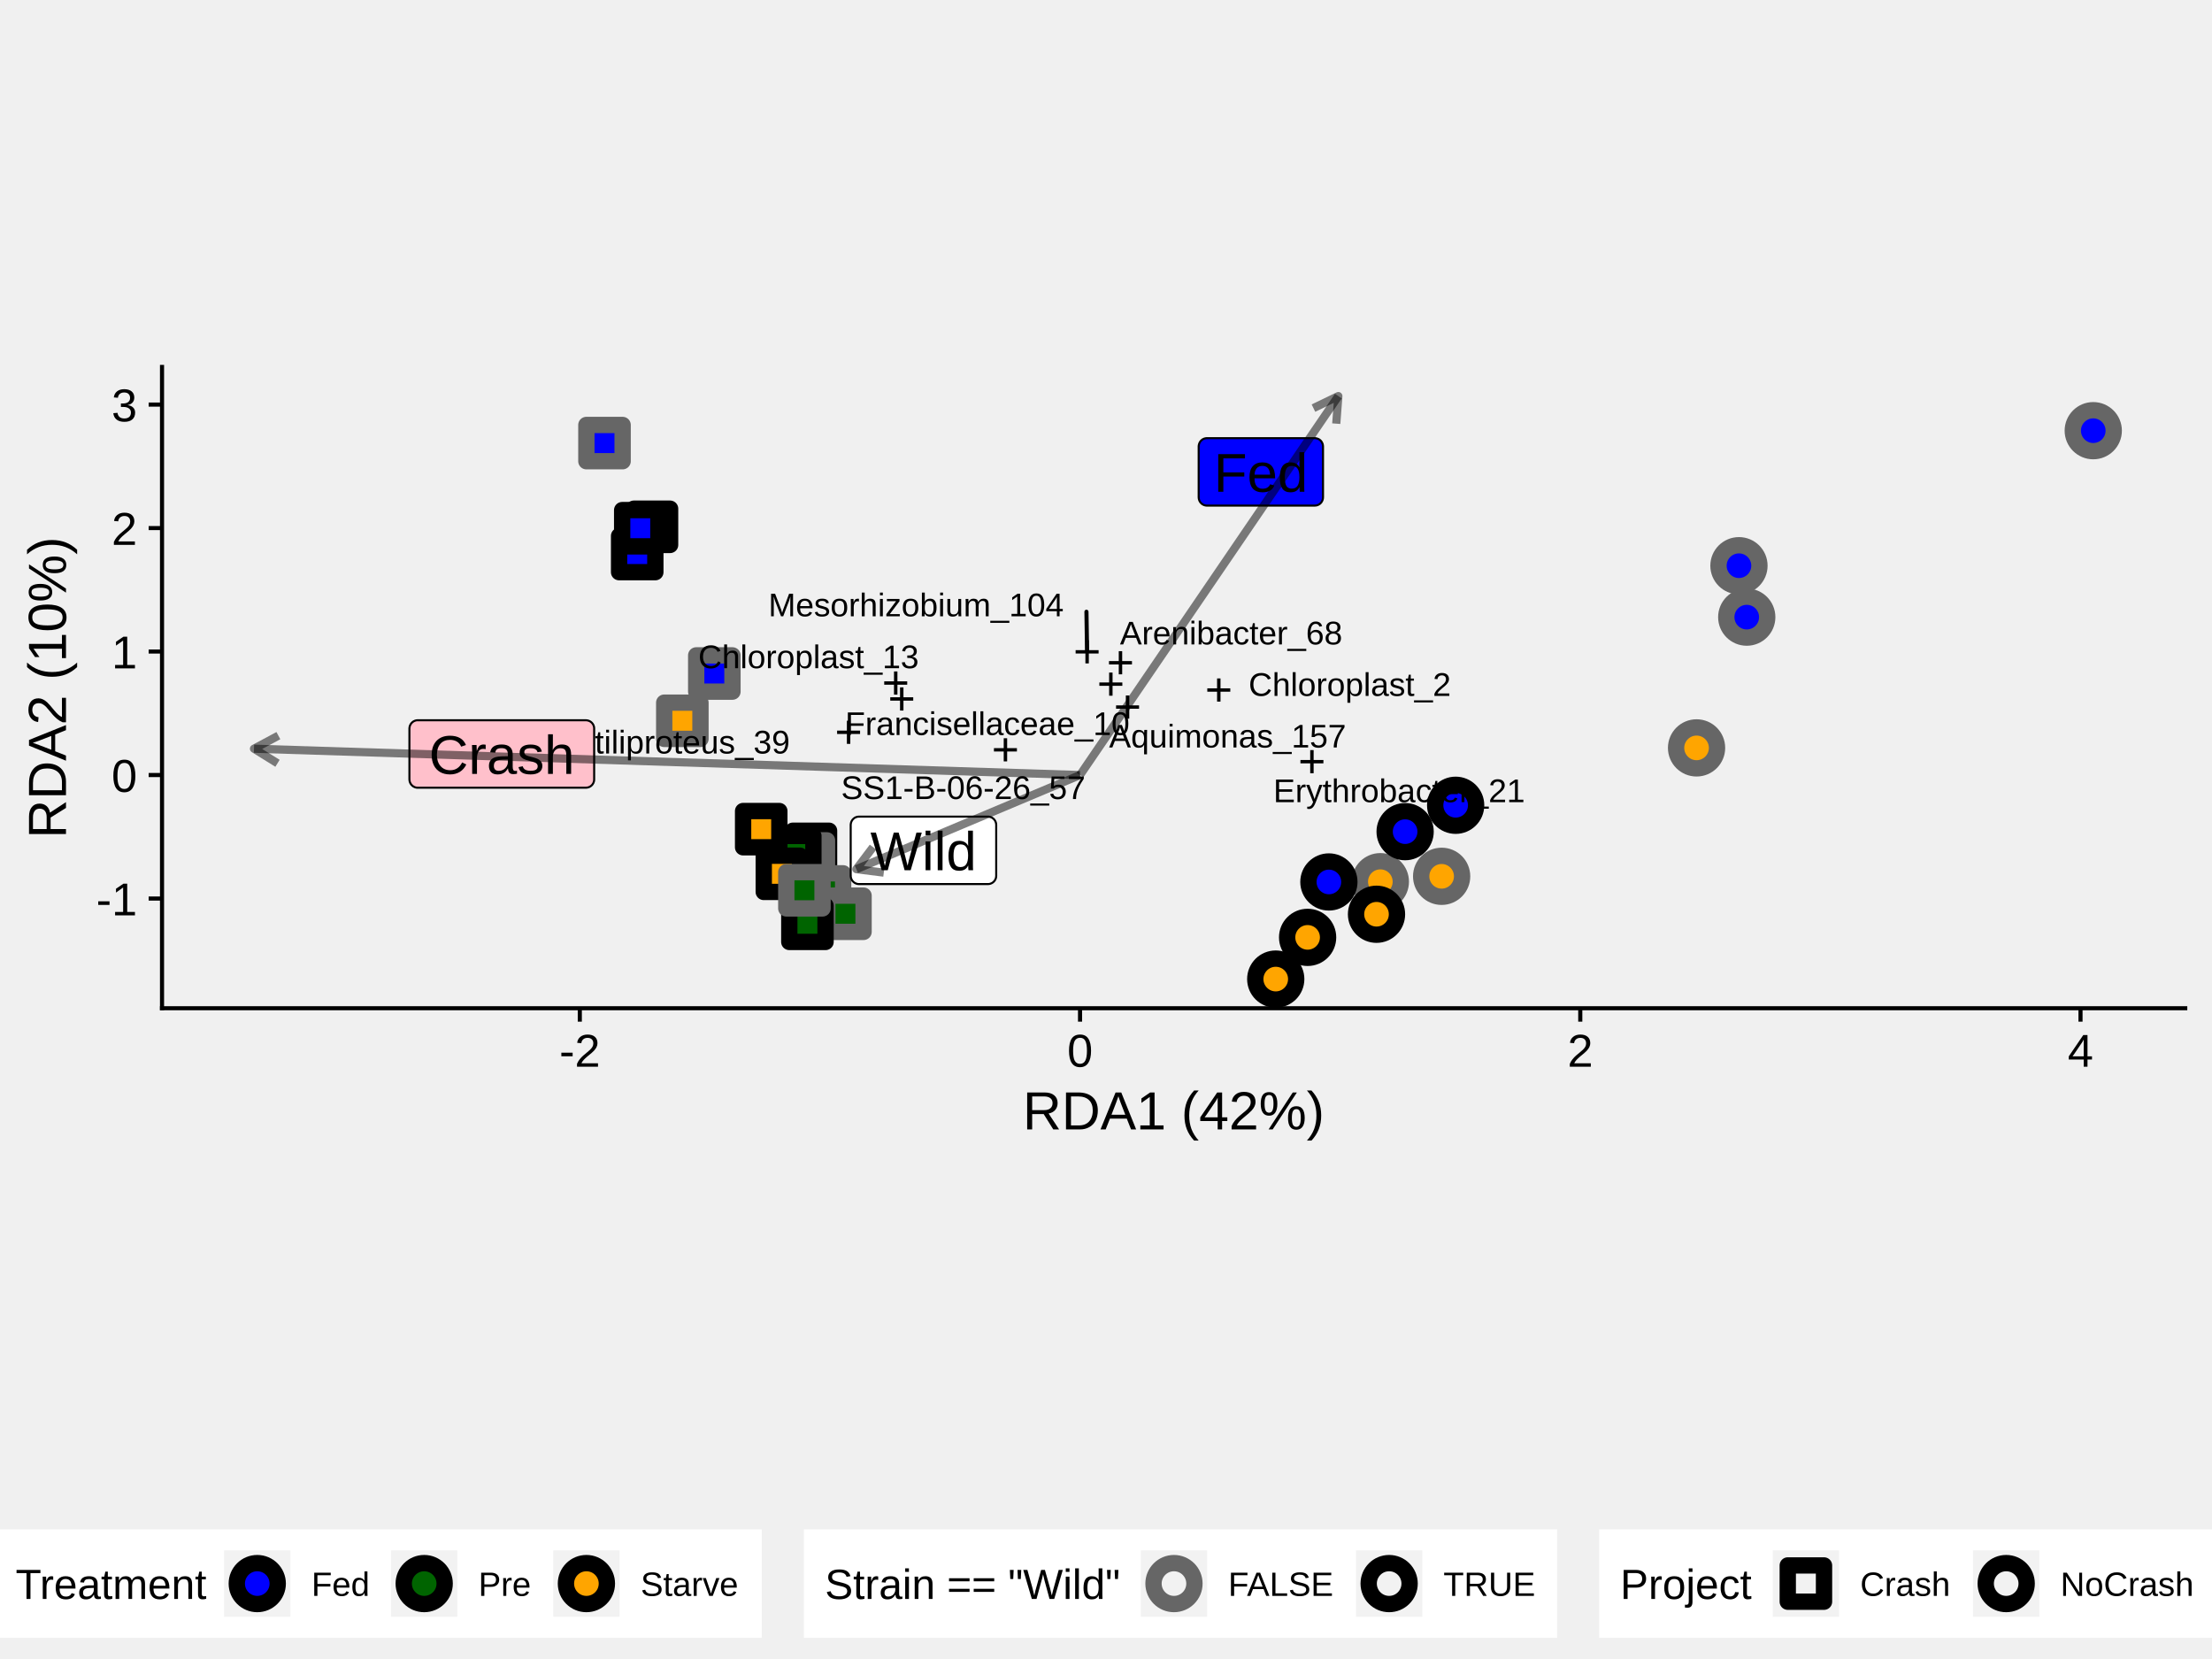
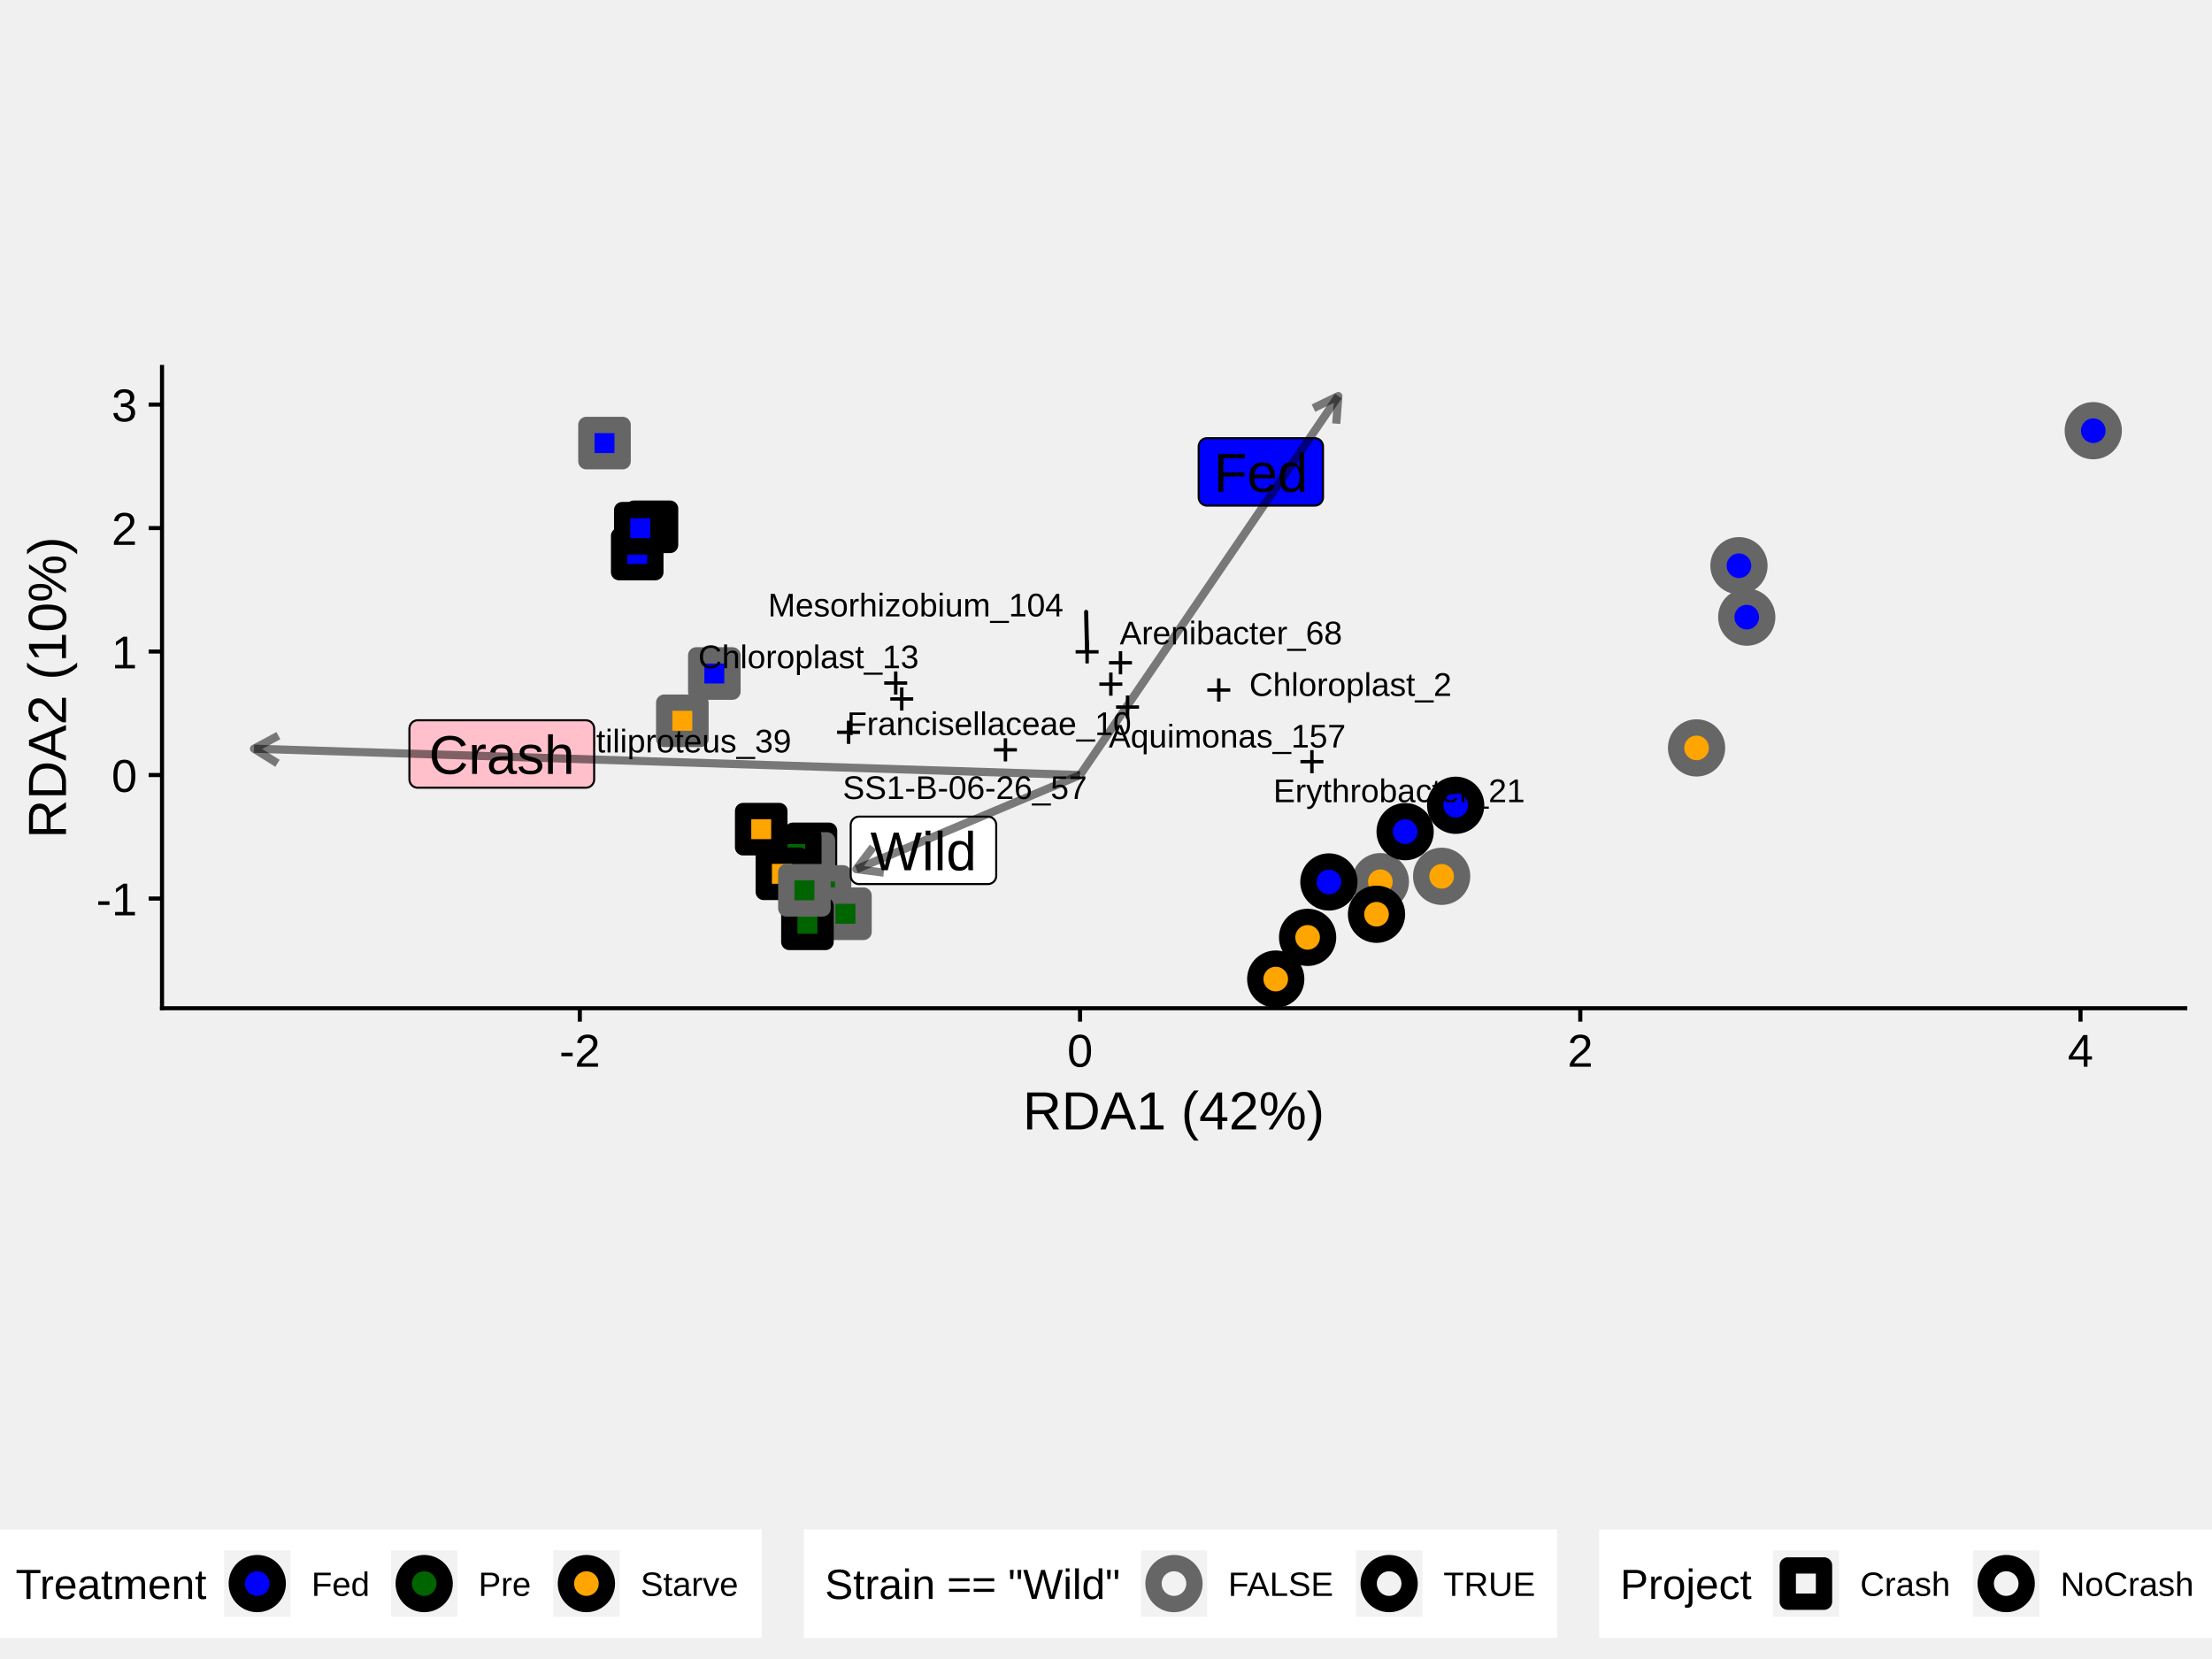
<svg xmlns="http://www.w3.org/2000/svg" class="svglite" width="576.00pt" height="432.00pt" viewBox="0 0 576.00 432.00">
  <defs>
    <style type="text/css">
    .svglite line, .svglite polyline, .svglite polygon, .svglite path, .svglite rect, .svglite circle {
      fill: none;
      stroke: #000000;
      stroke-linecap: round;
      stroke-linejoin: round;
      stroke-miterlimit: 10.00;
    }
  </style>
  </defs>
  <rect width="100%" height="100%" style="stroke: none; fill: none;" />
  <defs>
    <clipPath id="cpMC4wMHw1NzYuMDB8MC4wMHw0MzIuMDA=">
      <rect x="0.00" y="0.00" width="576.00" height="432.00" />
    </clipPath>
  </defs>
  <g clip-path="url(#cpMC4wMHw1NzYuMDB8MC4wMHw0MzIuMDA=)">
</g>
  <defs>
    <clipPath id="cpMC4wMHw1NzYuMDB8ODguNTh8MzA0LjE1">
      <rect x="0.00" y="88.58" width="576.00" height="215.57" />
    </clipPath>
  </defs>
  <g clip-path="url(#cpMC4wMHw1NzYuMDB8ODguNTh8MzA0LjE1)">
</g>
  <g clip-path="url(#cpMC4wMHw1NzYuMDB8MC4wMHw0MzIuMDA=)">
</g>
  <defs>
    <clipPath id="cpNDIuMTl8NTY5LjAzfDk1LjU1fDI2Mi41NA==">
      <rect x="42.19" y="95.55" width="526.83" height="166.99" />
    </clipPath>
  </defs>
  <g clip-path="url(#cpNDIuMTl8NTY5LjAzfDk1LjU1fDI2Mi41NA==)">
    <rect x="209.49" y="230.16" width="9.44" height="9.44" style="stroke-width: 4.25; fill: #FFA500;" />
    <rect x="206.45" y="216.32" width="9.44" height="9.44" style="stroke-width: 4.25; fill: #006400;" />
    <rect x="205.91" y="218.83" width="9.44" height="9.44" style="stroke-width: 4.25; stroke: #666666; fill: #FFA500;" />
    <rect x="210.11" y="227.41" width="9.44" height="9.44" style="stroke-width: 4.25; stroke: #666666; fill: #006400;" />
    <rect x="215.43" y="233.22" width="9.44" height="9.44" style="stroke-width: 4.25; stroke: #666666; fill: #006400;" />
    <rect x="205.53" y="235.84" width="9.44" height="9.44" style="stroke-width: 4.25; fill: #006400;" />
    <rect x="202.37" y="217.68" width="9.44" height="9.44" style="stroke-width: 4.25; fill: #006400;" />
    <rect x="181.29" y="170.66" width="9.44" height="9.44" style="stroke-width: 4.25; stroke: #666666; fill: #0000FF;" />
    <rect x="161.21" y="139.55" width="9.44" height="9.44" style="stroke-width: 4.25; fill: #0000FF;" />
    <rect x="152.69" y="110.66" width="9.44" height="9.44" style="stroke-width: 4.25; stroke: #666666; fill: #0000FF;" />
    <rect x="165.05" y="132.46" width="9.44" height="9.44" style="stroke-width: 4.25; fill: #0000FF;" />
    <rect x="198.88" y="222.82" width="9.44" height="9.44" style="stroke-width: 4.25; fill: #FFA500;" />
    <rect x="204.75" y="227.11" width="9.44" height="9.44" style="stroke-width: 4.25; stroke: #666666; fill: #006400;" />
    <rect x="193.50" y="211.19" width="9.44" height="9.44" style="stroke-width: 4.25; fill: #FFA500;" />
    <rect x="172.96" y="182.97" width="9.44" height="9.44" style="stroke-width: 4.25; stroke: #666666; fill: #FFA500;" />
    <rect x="162.01" y="132.83" width="9.44" height="9.44" style="stroke-width: 4.25; fill: #0000FF;" />
    <circle cx="359.44" cy="229.59" r="5.33" style="stroke-width: 4.25; stroke: #666666; fill: #FFA500;" />
    <circle cx="441.78" cy="194.75" r="5.33" style="stroke-width: 4.25; stroke: #666666; fill: #FFA500;" />
    <circle cx="454.85" cy="160.70" r="5.33" style="stroke-width: 4.25; stroke: #666666; fill: #0000FF;" />
    <circle cx="332.20" cy="254.95" r="5.33" style="stroke-width: 4.25; fill: #FFA500;" />
    <circle cx="379.05" cy="209.69" r="5.33" style="stroke-width: 4.25; fill: #0000FF;" />
    <circle cx="346.04" cy="229.66" r="5.33" style="stroke-width: 4.25; fill: #0000FF;" />
    <circle cx="375.40" cy="228.19" r="5.33" style="stroke-width: 4.25; stroke: #666666; fill: #FFA500;" />
    <circle cx="452.82" cy="147.31" r="5.33" style="stroke-width: 4.25; stroke: #666666; fill: #0000FF;" />
    <circle cx="545.08" cy="112.15" r="5.33" style="stroke-width: 4.25; stroke: #666666; fill: #0000FF;" />
    <circle cx="365.89" cy="216.56" r="5.33" style="stroke-width: 4.25; fill: #0000FF;" />
    <circle cx="340.50" cy="244.09" r="5.33" style="stroke-width: 4.25; fill: #FFA500;" />
    <circle cx="358.44" cy="238.07" r="5.33" style="stroke-width: 4.25; fill: #FFA500;" />
    <text x="293.61" y="188.21" text-anchor="middle" style="font-size: 12.33px; font-family: Arimo;" textLength="10.32px" lengthAdjust="spacingAndGlyphs">+</text>
    <text x="261.81" y="199.34" text-anchor="middle" style="font-size: 12.33px; font-family: Arimo;" textLength="10.32px" lengthAdjust="spacingAndGlyphs">+</text>
    <text x="283.08" y="173.83" text-anchor="middle" style="font-size: 12.33px; font-family: Arimo;" textLength="10.32px" lengthAdjust="spacingAndGlyphs">+</text>
    <text x="233.24" y="181.95" text-anchor="middle" style="font-size: 12.33px; font-family: Arimo;" textLength="10.32px" lengthAdjust="spacingAndGlyphs">+</text>
    <text x="220.97" y="194.78" text-anchor="middle" style="font-size: 12.33px; font-family: Arimo;" textLength="10.32px" lengthAdjust="spacingAndGlyphs">+</text>
    <text x="289.26" y="182.24" text-anchor="middle" style="font-size: 12.33px; font-family: Arimo;" textLength="10.32px" lengthAdjust="spacingAndGlyphs">+</text>
    <text x="234.81" y="186.10" text-anchor="middle" style="font-size: 12.33px; font-family: Arimo;" textLength="10.32px" lengthAdjust="spacingAndGlyphs">+</text>
    <text x="341.62" y="202.43" text-anchor="middle" style="font-size: 12.33px; font-family: Arimo;" textLength="10.32px" lengthAdjust="spacingAndGlyphs">+</text>
    <text x="317.37" y="183.77" text-anchor="middle" style="font-size: 12.33px; font-family: Arimo;" textLength="10.32px" lengthAdjust="spacingAndGlyphs">+</text>
    <text x="291.77" y="176.67" text-anchor="middle" style="font-size: 12.33px; font-family: Arimo;" textLength="10.32px" lengthAdjust="spacingAndGlyphs">+</text>
-     <line x1="282.91" y1="159.30" x2="283.07" y2="169.49" style="stroke-width: 1.07;" />
-     <text x="319.67" y="194.65" text-anchor="middle" style="font-size: 8.54px; font-family: Arimo;" textLength="68.04px" lengthAdjust="spacingAndGlyphs">Aquimonas_157</text>
-     <text x="250.82" y="208.07" text-anchor="middle" style="font-size: 8.54px; font-family: Arimo;" textLength="67.90px" lengthAdjust="spacingAndGlyphs">SS1-B-06-26_57</text>
-     <text x="238.54" y="160.49" text-anchor="middle" style="font-size: 8.54px; font-family: Arimo;" textLength="85.15px" lengthAdjust="spacingAndGlyphs">Mesorhizobium_104</text>
-     <text x="210.54" y="174.00" text-anchor="middle" style="font-size: 8.54px; font-family: Arimo;" textLength="63.42px" lengthAdjust="spacingAndGlyphs">Chloroplast_13</text>
-     <text x="174.36" y="196.21" text-anchor="middle" style="font-size: 8.54px; font-family: Arimo;" textLength="70.56px" lengthAdjust="spacingAndGlyphs">Motiliproteus_39</text>
-     <text x="257.11" y="191.40" text-anchor="middle" style="font-size: 8.54px; font-family: Arimo;" textLength="80.70px" lengthAdjust="spacingAndGlyphs">Francisellaceae_10</text>
+     <line x1="282.83" y1="159.33" x2="283.07" y2="169.49" style="stroke-width: 1.07;" />
+     <text x="319.57" y="194.65" text-anchor="middle" style="font-size: 8.54px; font-family: Arimo;" textLength="68.04px" lengthAdjust="spacingAndGlyphs">Aquimonas_157</text>
+     <text x="251.25" y="208.06" text-anchor="middle" style="font-size: 8.54px; font-family: Arimo;" textLength="67.90px" lengthAdjust="spacingAndGlyphs">SS1-B-06-26_57</text>
+     <text x="238.45" y="160.52" text-anchor="middle" style="font-size: 8.54px; font-family: Arimo;" textLength="85.15px" lengthAdjust="spacingAndGlyphs">Mesorhizobium_104</text>
+     <text x="210.53" y="174.00" text-anchor="middle" style="font-size: 8.54px; font-family: Arimo;" textLength="63.42px" lengthAdjust="spacingAndGlyphs">Chloroplast_13</text>
+     <text x="174.73" y="195.94" text-anchor="middle" style="font-size: 8.54px; font-family: Arimo;" textLength="70.56px" lengthAdjust="spacingAndGlyphs">Motiliproteus_39</text>
+     <text x="257.55" y="191.40" text-anchor="middle" style="font-size: 8.54px; font-family: Arimo;" textLength="80.70px" lengthAdjust="spacingAndGlyphs">Francisellaceae_10</text>
    <text x="364.33" y="208.88" text-anchor="middle" style="font-size: 8.54px; font-family: Arimo;" textLength="73.81px" lengthAdjust="spacingAndGlyphs">Erythrobacter_21</text>
-     <text x="351.48" y="181.21" text-anchor="middle" style="font-size: 8.54px; font-family: Arimo;" textLength="57.99px" lengthAdjust="spacingAndGlyphs">Chloroplast_2</text>
-     <text x="320.60" y="167.81" text-anchor="middle" style="font-size: 8.54px; font-family: Arimo;" textLength="64.75px" lengthAdjust="spacingAndGlyphs">Arenibacter_68</text>
+     <text x="351.66" y="181.22" text-anchor="middle" style="font-size: 8.54px; font-family: Arimo;" textLength="57.99px" lengthAdjust="spacingAndGlyphs">Chloroplast_2</text>
+     <text x="320.55" y="167.79" text-anchor="middle" style="font-size: 8.54px; font-family: Arimo;" textLength="64.75px" lengthAdjust="spacingAndGlyphs">Arenibacter_68</text>
    <polygon points="108.77,205.12 152.56,205.12 152.48,205.12 152.82,205.10 153.17,205.03 153.49,204.91 153.79,204.74 154.06,204.52 154.29,204.26 154.48,203.96 154.61,203.64 154.70,203.31 154.72,202.96 154.72,202.96 154.72,189.71 154.72,189.71 154.70,189.36 154.61,189.03 154.48,188.71 154.29,188.41 154.06,188.15 153.79,187.93 153.49,187.76 153.17,187.64 152.82,187.57 152.56,187.55 108.77,187.55 109.03,187.57 108.69,187.55 108.34,187.59 108.01,187.69 107.69,187.84 107.41,188.04 107.16,188.28 106.95,188.56 106.79,188.86 106.68,189.19 106.62,189.54 106.61,189.71 106.61,202.96 106.62,202.79 106.62,203.13 106.68,203.48 106.79,203.81 106.95,204.11 107.16,204.39 107.41,204.63 107.69,204.83 108.01,204.98 108.34,205.08 108.69,205.12 " style="stroke-width: 0.53; fill: #FFC0CB;" />
    <text x="130.67" y="201.52" text-anchor="middle" style="font-size: 14.23px; font-family: Arimo;" textLength="40.91px" lengthAdjust="spacingAndGlyphs">Crash</text>
    <polygon points="223.68,230.21 257.25,230.21 257.16,230.21 257.51,230.20 257.85,230.13 258.18,230.00 258.48,229.83 258.75,229.61 258.98,229.35 259.16,229.06 259.30,228.74 259.38,228.40 259.41,228.05 259.41,228.05 259.41,214.80 259.41,214.80 259.38,214.46 259.30,214.12 259.16,213.80 258.98,213.51 258.75,213.25 258.48,213.03 258.18,212.85 257.85,212.73 257.51,212.66 257.25,212.64 223.68,212.64 223.94,212.66 223.60,212.65 223.25,212.69 222.92,212.78 222.60,212.93 222.32,213.13 222.07,213.37 221.86,213.65 221.70,213.96 221.59,214.29 221.53,214.63 221.52,214.80 221.52,228.05 221.53,227.88 221.53,228.23 221.59,228.57 221.70,228.90 221.86,229.21 222.07,229.48 222.32,229.72 222.60,229.92 222.92,230.07 223.25,230.17 223.60,230.21 " style="stroke-width: 0.53; fill: #FFFFFF;" />
    <text x="240.47" y="226.61" text-anchor="middle" style="font-size: 14.23px; font-family: Arimo;" textLength="30.69px" lengthAdjust="spacingAndGlyphs">Wild</text>
    <polygon points="314.29,131.66 342.35,131.66 342.27,131.66 342.61,131.64 342.95,131.58 343.28,131.45 343.58,131.28 343.85,131.06 344.08,130.80 344.26,130.50 344.40,130.18 344.48,129.85 344.51,129.50 344.51,129.50 344.51,116.25 344.51,116.25 344.48,115.91 344.40,115.57 344.26,115.25 344.08,114.95 343.85,114.69 343.58,114.47 343.28,114.30 342.95,114.18 342.61,114.11 342.35,114.09 314.29,114.09 314.55,114.11 314.21,114.09 313.86,114.14 313.53,114.23 313.21,114.38 312.93,114.58 312.68,114.82 312.47,115.10 312.31,115.41 312.20,115.74 312.14,116.08 312.13,116.25 312.13,129.50 312.14,129.33 312.14,129.67 312.20,130.02 312.31,130.35 312.47,130.66 312.68,130.93 312.93,131.17 313.21,131.37 313.53,131.52 313.86,131.62 314.21,131.66 " style="stroke-width: 0.53; fill: #0000FF;" />
    <text x="328.32" y="128.06" text-anchor="middle" style="font-size: 14.23px; font-family: Arimo;" textLength="25.18px" lengthAdjust="spacingAndGlyphs">Fed</text>
    <line x1="281.24" y1="201.82" x2="66.14" y2="194.96" style="stroke-width: 2.13; stroke: #000000; stroke-opacity: 0.50; stroke-linecap: butt;" />
    <polyline points="72.49,191.56 66.14,194.96 72.26,198.76 " style="stroke-width: 2.13; stroke: #000000; stroke-opacity: 0.50; stroke-linecap: butt;" />
    <line x1="281.24" y1="201.82" x2="222.99" y2="226.33" style="stroke-width: 2.13; stroke: #000000; stroke-opacity: 0.50; stroke-linecap: butt;" />
    <polyline points="227.34,220.59 222.99,226.33 230.14,227.23 " style="stroke-width: 2.13; stroke: #000000; stroke-opacity: 0.50; stroke-linecap: butt;" />
    <line x1="281.24" y1="201.82" x2="348.50" y2="103.14" style="stroke-width: 2.13; stroke: #000000; stroke-opacity: 0.50; stroke-linecap: butt;" />
    <polyline points="347.96,110.32 348.50,103.14 342.02,106.27 " style="stroke-width: 2.13; stroke: #000000; stroke-opacity: 0.50; stroke-linecap: butt;" />
  </g>
  <g clip-path="url(#cpMC4wMHw1NzYuMDB8MC4wMHw0MzIuMDA=)">
    <polyline points="42.19,262.54 42.19,95.55 " style="stroke-width: 1.07; stroke-linecap: square;" />
    <text x="35.72" y="238.35" text-anchor="end" style="font-size: 12.00px; font-family: Arimo;" textLength="11.97px" lengthAdjust="spacingAndGlyphs">-1</text>
    <text x="35.72" y="206.19" text-anchor="end" style="font-size: 12.00px; font-family: Arimo;" textLength="7.64px" lengthAdjust="spacingAndGlyphs">0</text>
    <text x="35.72" y="174.04" text-anchor="end" style="font-size: 12.00px; font-family: Arimo;" textLength="7.64px" lengthAdjust="spacingAndGlyphs">1</text>
    <text x="35.72" y="141.88" text-anchor="end" style="font-size: 12.00px; font-family: Arimo;" textLength="7.64px" lengthAdjust="spacingAndGlyphs">2</text>
    <text x="35.72" y="109.72" text-anchor="end" style="font-size: 12.00px; font-family: Arimo;" textLength="7.64px" lengthAdjust="spacingAndGlyphs">3</text>
    <polyline points="38.71,233.98 42.19,233.98 " style="stroke-width: 1.07; stroke-linecap: butt;" />
    <polyline points="38.71,201.82 42.19,201.82 " style="stroke-width: 1.07; stroke-linecap: butt;" />
    <polyline points="38.71,169.66 42.19,169.66 " style="stroke-width: 1.07; stroke-linecap: butt;" />
    <polyline points="38.71,137.51 42.19,137.51 " style="stroke-width: 1.07; stroke-linecap: butt;" />
    <polyline points="38.71,105.35 42.19,105.35 " style="stroke-width: 1.07; stroke-linecap: butt;" />
    <polyline points="42.19,262.54 569.03,262.54 " style="stroke-width: 1.07; stroke-linecap: square;" />
    <polyline points="150.98,266.03 150.98,262.54 " style="stroke-width: 1.07; stroke-linecap: butt;" />
    <polyline points="281.24,266.03 281.24,262.54 " style="stroke-width: 1.07; stroke-linecap: butt;" />
    <polyline points="411.50,266.03 411.50,262.54 " style="stroke-width: 1.07; stroke-linecap: butt;" />
    <polyline points="541.76,266.03 541.76,262.54 " style="stroke-width: 1.07; stroke-linecap: butt;" />
    <text x="150.98" y="277.77" text-anchor="middle" style="font-size: 12.00px; font-family: Arimo;" textLength="11.97px" lengthAdjust="spacingAndGlyphs">-2</text>
    <text x="281.24" y="277.77" text-anchor="middle" style="font-size: 12.00px; font-family: Arimo;" textLength="7.64px" lengthAdjust="spacingAndGlyphs">0</text>
    <text x="411.50" y="277.77" text-anchor="middle" style="font-size: 12.00px; font-family: Arimo;" textLength="7.64px" lengthAdjust="spacingAndGlyphs">2</text>
    <text x="541.76" y="277.77" text-anchor="middle" style="font-size: 12.00px; font-family: Arimo;" textLength="7.64px" lengthAdjust="spacingAndGlyphs">4</text>
    <text x="305.61" y="294.10" text-anchor="middle" style="font-size: 14.00px; font-family: Arimo;" textLength="85.22px" lengthAdjust="spacingAndGlyphs">RDA1 (42%)</text>
    <text transform="translate(17.18,179.05) rotate(-90)" text-anchor="middle" style="font-size: 14.00px; font-family: Arimo;" textLength="85.22px" lengthAdjust="spacingAndGlyphs">RDA2 (10%)</text>
    <rect x="-1.42" y="398.24" width="199.78" height="28.24" style="stroke-width: 1.07; stroke: none; fill: #FFFFFF;" />
    <text x="4.06" y="416.37" style="font-size: 11.00px; font-family: Arimo;" textLength="55.96px" lengthAdjust="spacingAndGlyphs">Treatment</text>
    <rect x="58.35" y="403.72" width="17.28" height="17.28" style="stroke-width: 1.07; stroke: none; fill: #F2F2F2;" />
    <circle cx="66.99" cy="412.36" r="5.33" style="stroke-width: 4.25; fill: #0000FF;" />
    <rect x="101.82" y="403.72" width="17.28" height="17.28" style="stroke-width: 1.07; stroke: none; fill: #F2F2F2;" />
    <circle cx="110.46" cy="412.36" r="5.33" style="stroke-width: 4.25; fill: #006400;" />
    <rect x="144.06" y="403.72" width="17.28" height="17.28" style="stroke-width: 1.07; stroke: none; fill: #F2F2F2;" />
    <circle cx="152.70" cy="412.36" r="5.33" style="stroke-width: 4.25; fill: #FFA500;" />
    <text x="81.11" y="415.57" style="font-size: 8.80px; font-family: Arimo;" textLength="15.58px" lengthAdjust="spacingAndGlyphs">Fed</text>
    <text x="124.58" y="415.57" style="font-size: 8.80px; font-family: Arimo;" textLength="13.99px" lengthAdjust="spacingAndGlyphs">Pre</text>
    <text x="166.82" y="415.57" style="font-size: 8.80px; font-family: Arimo;" textLength="28.66px" lengthAdjust="spacingAndGlyphs">Starve</text>
    <rect x="209.32" y="398.24" width="196.15" height="28.24" style="stroke-width: 1.07; stroke: none; fill: #FFFFFF;" />
    <text x="214.80" y="416.37" style="font-size: 11.00px; font-family: Arimo;" textLength="91.88px" lengthAdjust="spacingAndGlyphs">Strain == "Wild"</text>
    <rect x="297.06" y="403.72" width="17.28" height="17.28" style="stroke-width: 1.07; stroke: none; fill: #F2F2F2;" />
    <circle cx="305.70" cy="412.36" r="5.33" style="stroke-width: 4.25; stroke: #666666;" />
    <rect x="353.09" y="403.72" width="17.28" height="17.28" style="stroke-width: 1.07; stroke: none; fill: #F2F2F2;" />
    <circle cx="361.73" cy="412.36" r="5.33" style="stroke-width: 4.25;" />
    <text x="319.82" y="415.57" style="font-size: 8.80px; font-family: Arimo;" textLength="26.32px" lengthAdjust="spacingAndGlyphs">FALSE</text>
    <text x="375.85" y="415.57" style="font-size: 8.80px; font-family: Arimo;" textLength="23.48px" lengthAdjust="spacingAndGlyphs">TRUE</text>
    <rect x="416.42" y="398.24" width="161.00" height="28.24" style="stroke-width: 1.07; stroke: none; fill: #FFFFFF;" />
    <text x="421.90" y="416.37" style="font-size: 11.00px; font-family: Arimo;" textLength="37.63px" lengthAdjust="spacingAndGlyphs">Project</text>
    <rect x="461.61" y="403.72" width="17.28" height="17.28" style="stroke-width: 1.07; stroke: none; fill: #F2F2F2;" />
    <rect x="465.53" y="407.64" width="9.44" height="9.44" style="stroke-width: 4.25;" />
    <rect x="513.77" y="403.72" width="17.28" height="17.28" style="stroke-width: 1.07; stroke: none; fill: #F2F2F2;" />
    <circle cx="522.41" cy="412.36" r="5.33" style="stroke-width: 4.25;" />
    <text x="484.37" y="415.57" style="font-size: 8.80px; font-family: Arimo;" textLength="25.31px" lengthAdjust="spacingAndGlyphs">Crash</text>
    <text x="536.53" y="415.57" style="font-size: 8.80px; font-family: Arimo;" textLength="37.27px" lengthAdjust="spacingAndGlyphs">NoCrash</text>
  </g>
</svg>
